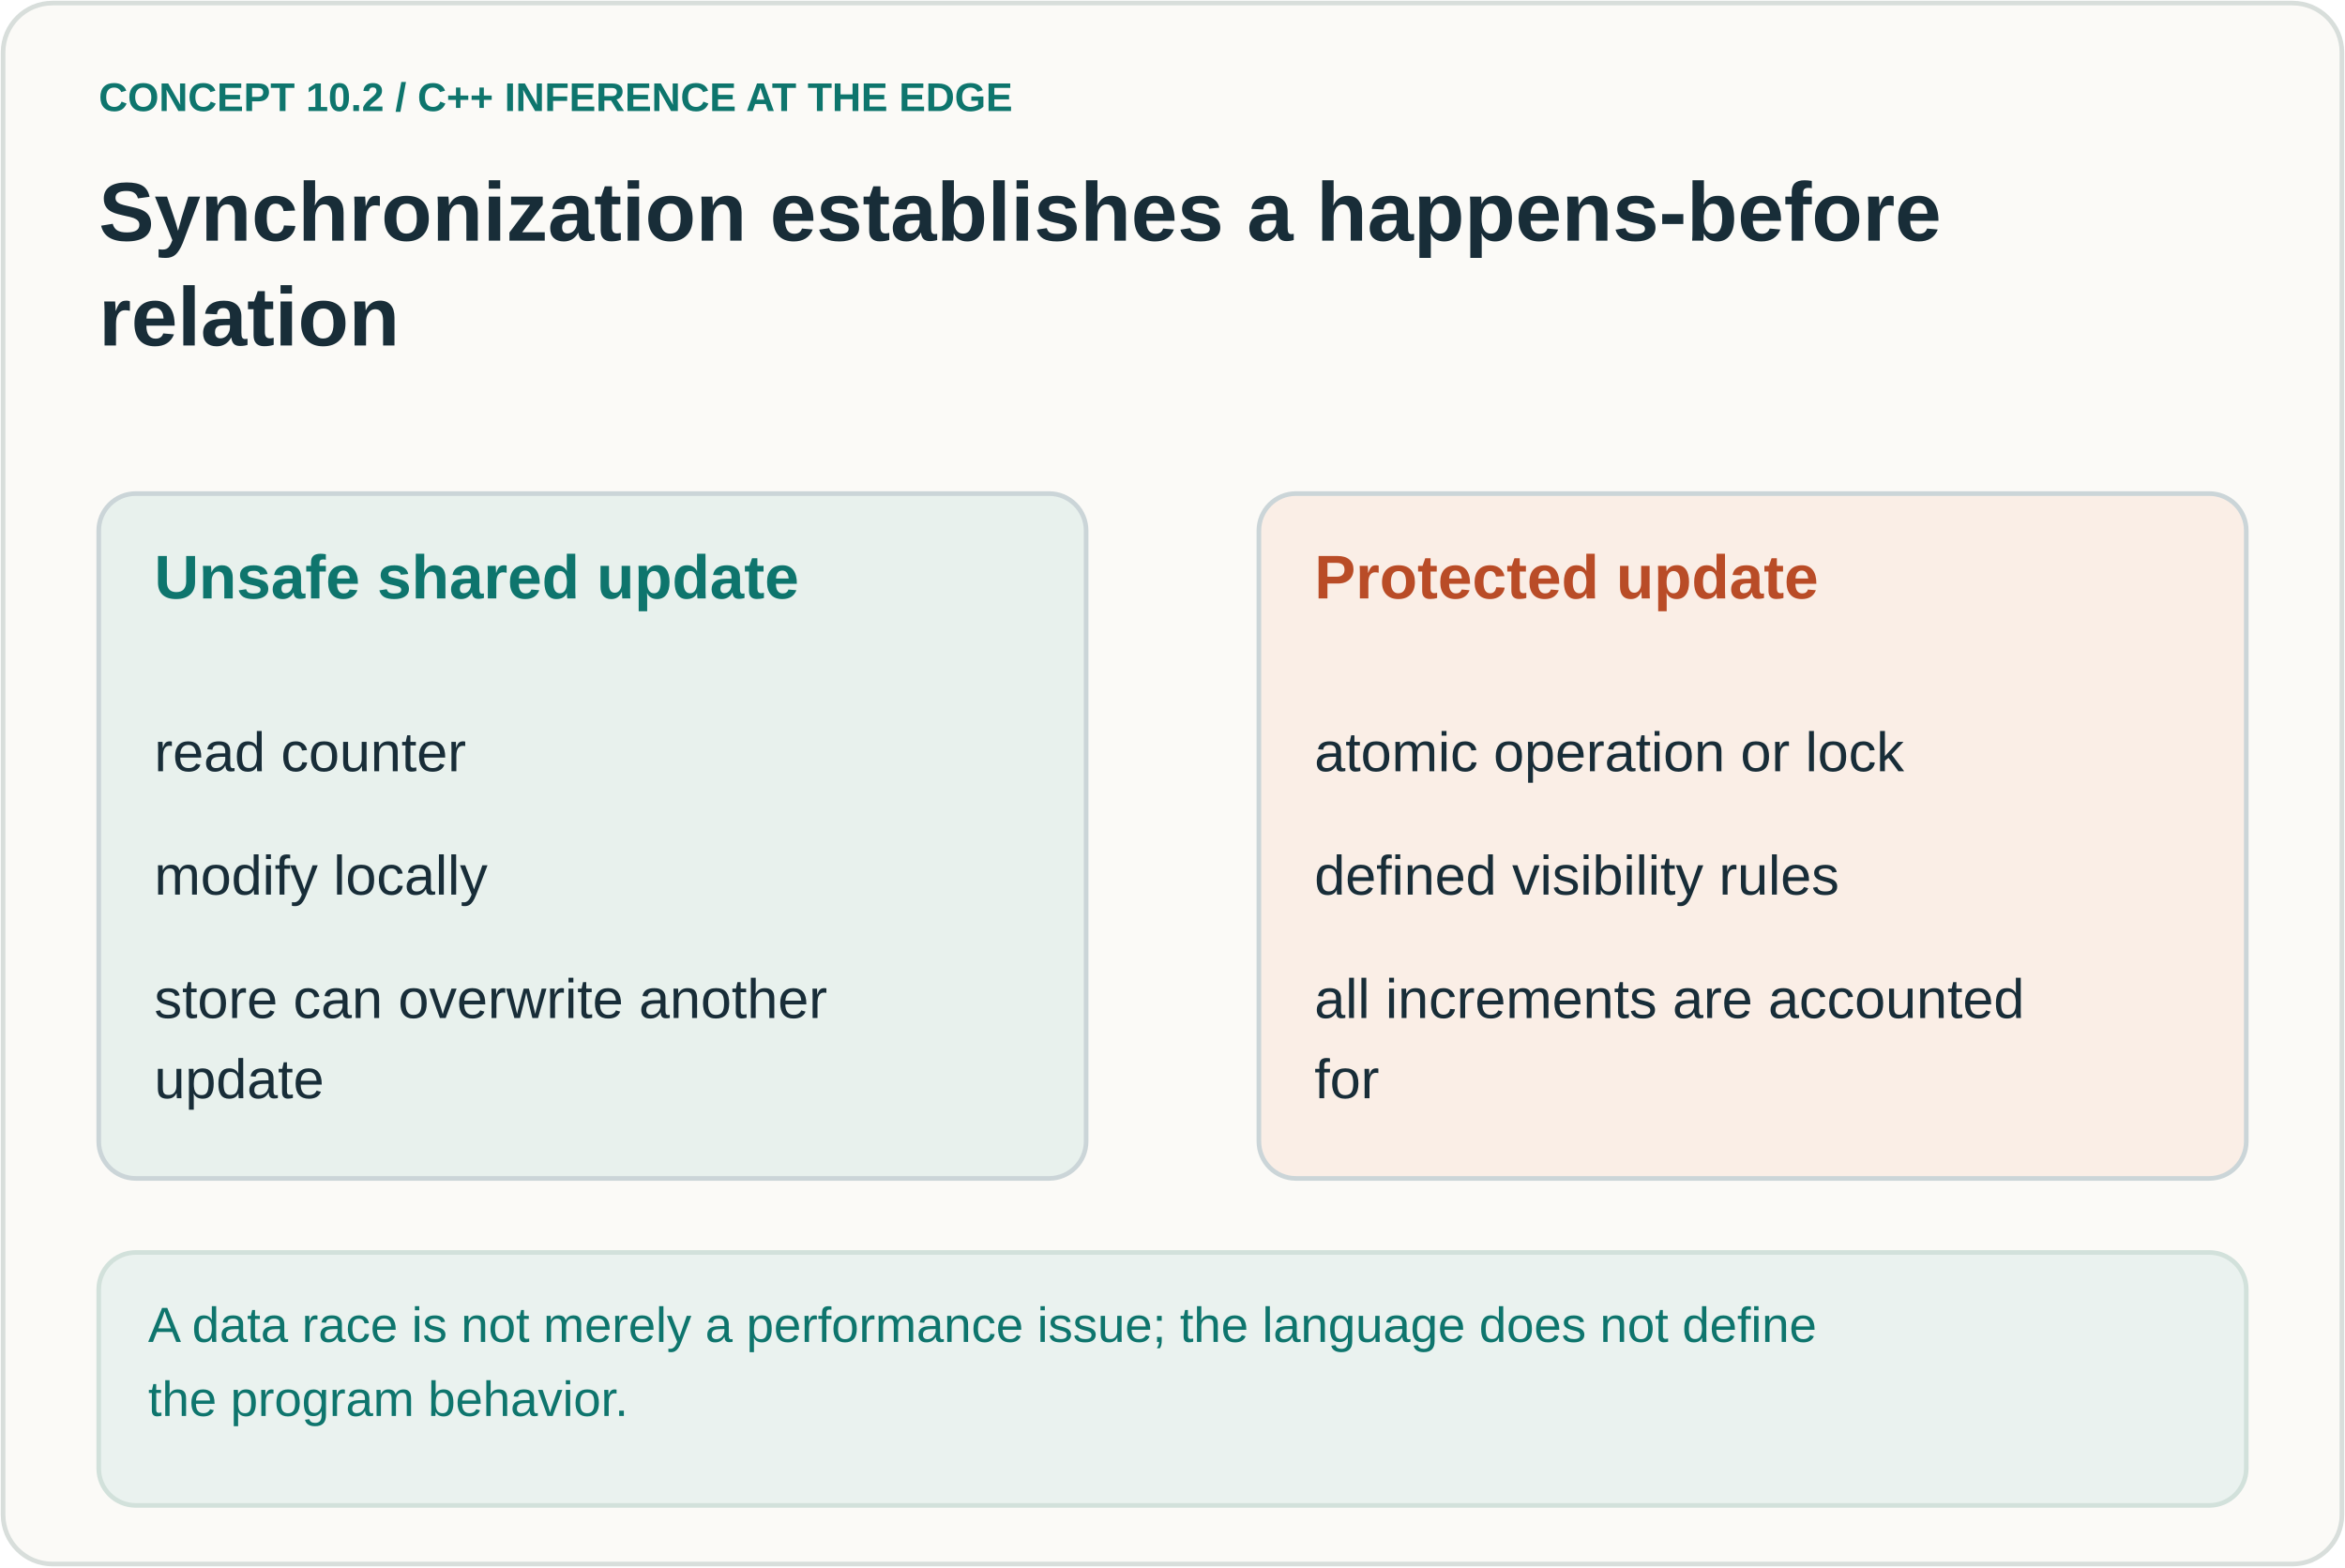
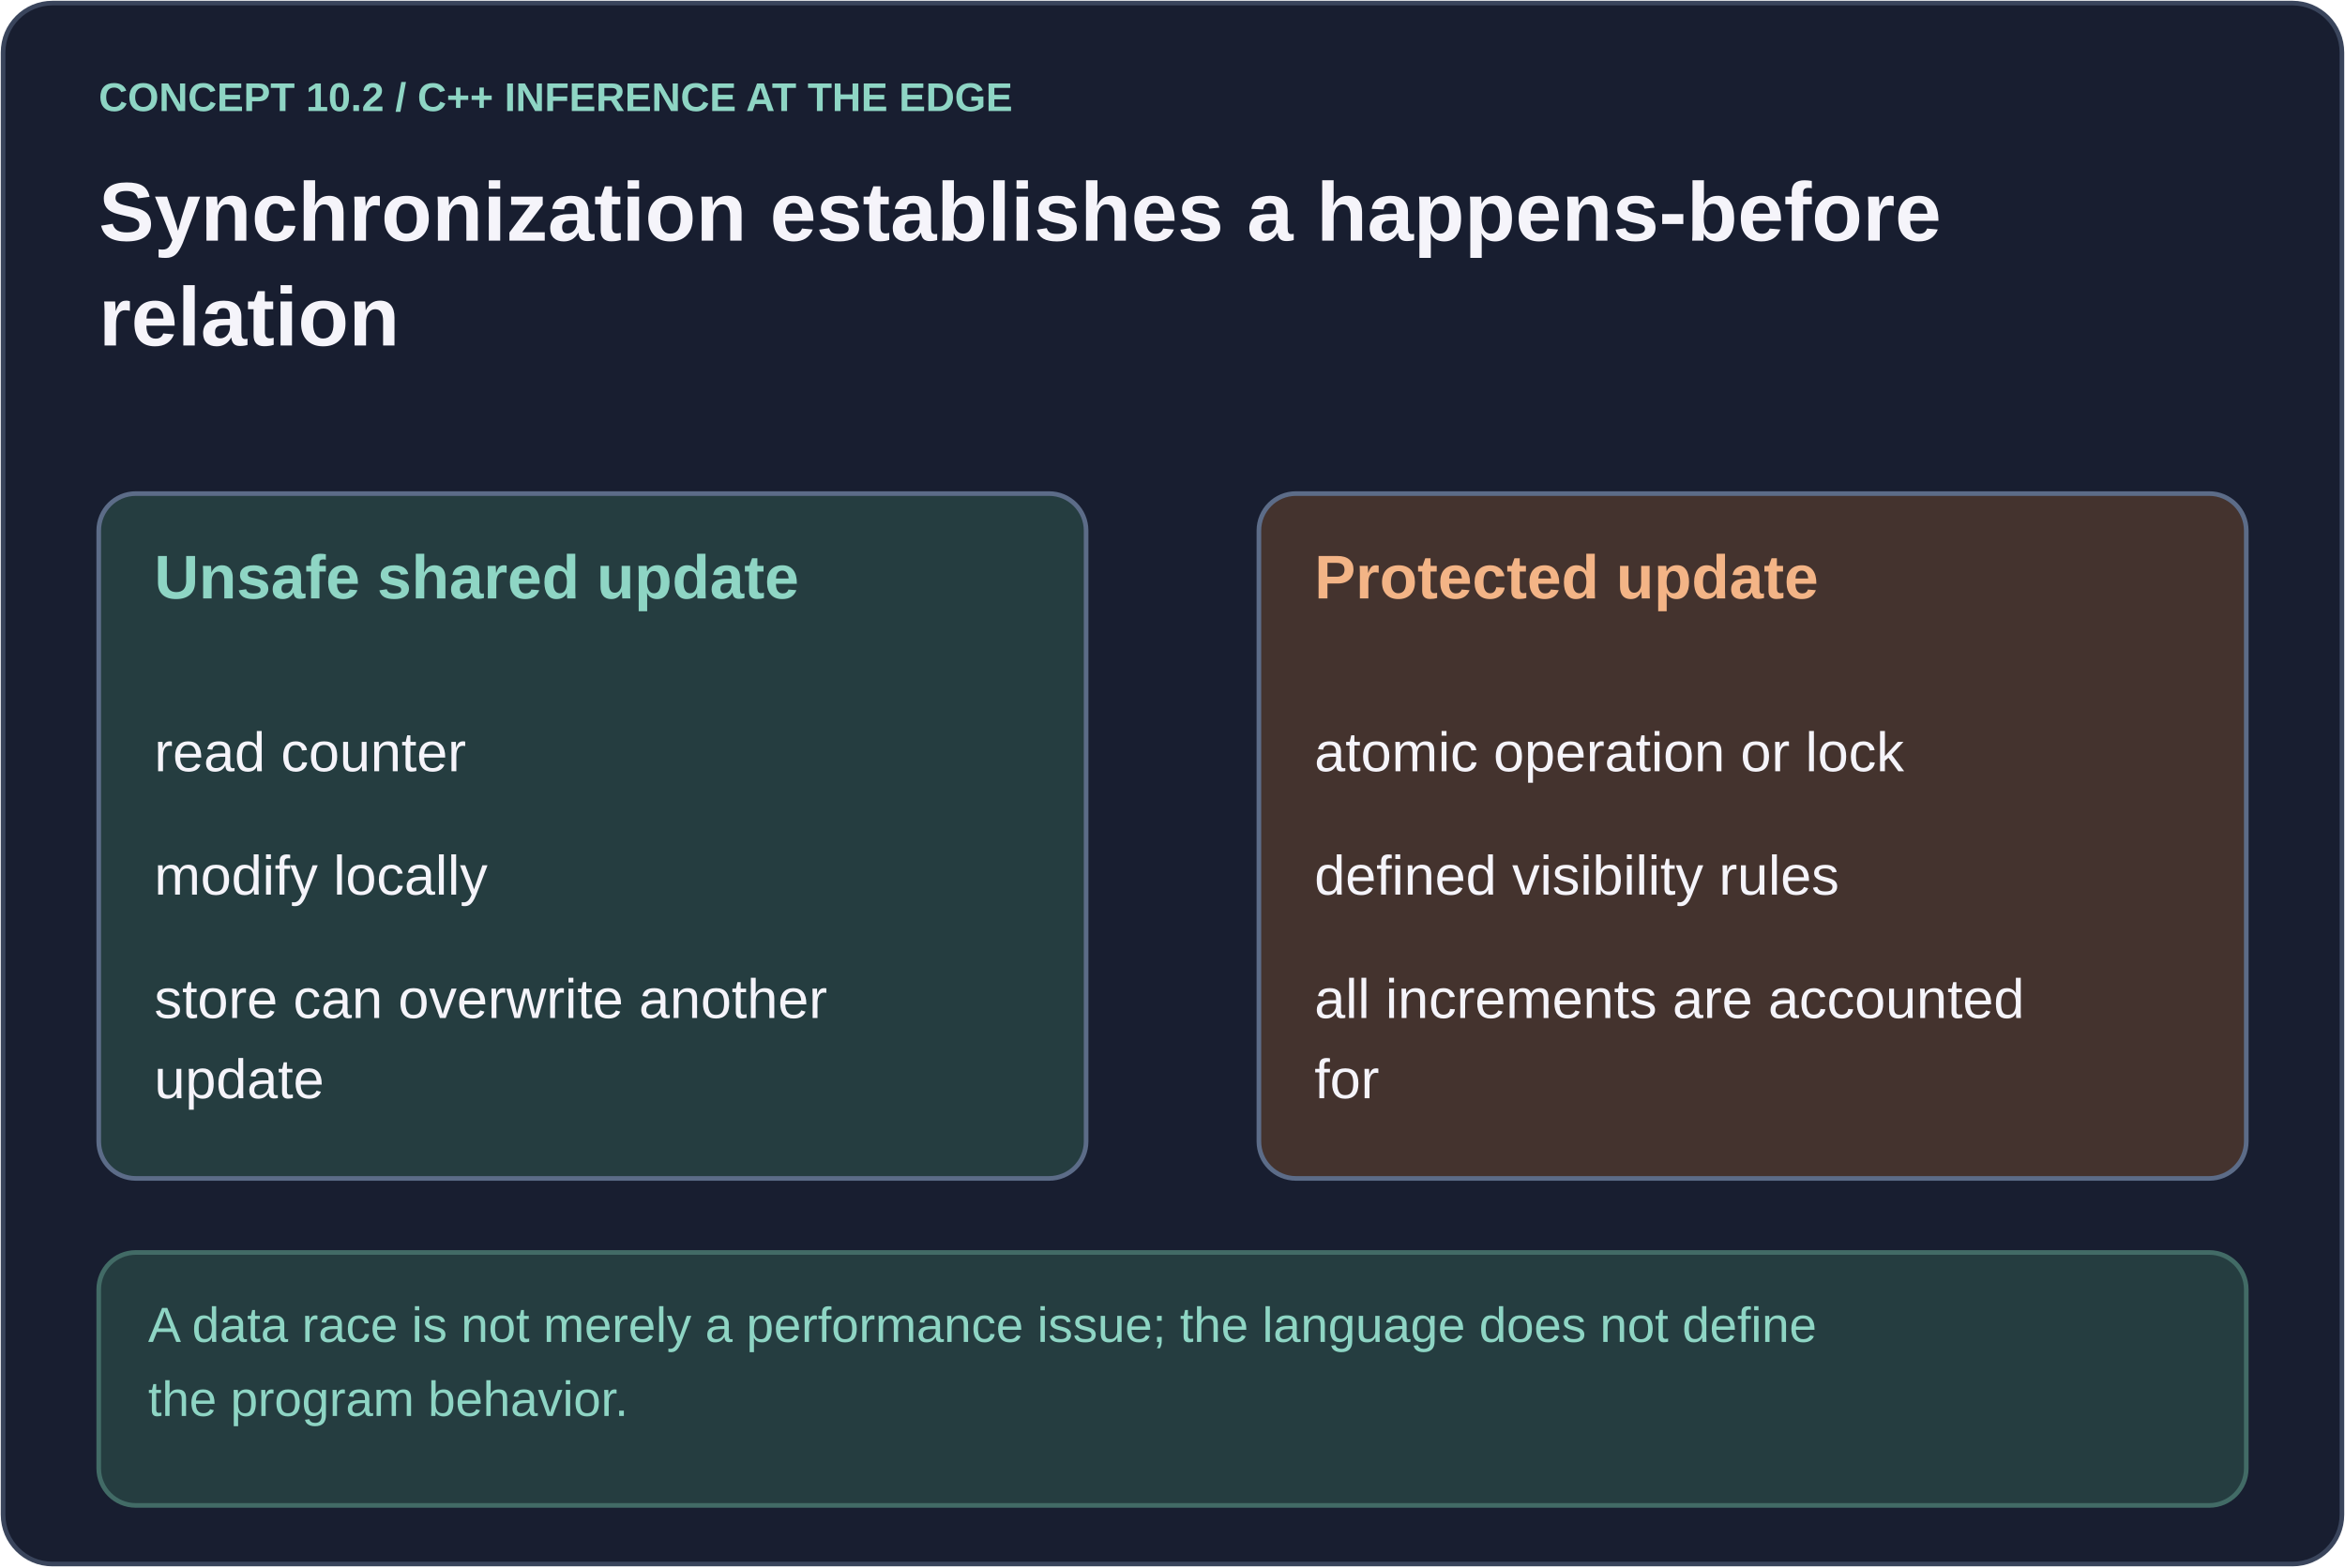
<svg xmlns="http://www.w3.org/2000/svg" width="760" height="508" viewBox="0 0 760 508" role="img" aria-labelledby="title desc">
  <defs>
    <marker id="arrow" viewBox="0 0 10 10" refX="9" refY="5" markerWidth="6" markerHeight="6" orient="auto-start-reverse">
      <path d="M0 0 L10 5 L0 10 Z" fill="#738993" />
    </marker>
  </defs>
  <g font-family="Arial, Helvetica, sans-serif">
-     <rect x="1" y="1" width="758" height="506" rx="16" fill="#fbfaf7" stroke="#d8dedb" stroke-width="1.5" />
-     <text x="32" y="36" font-size="13" fill="#0e756d" font-weight="700" text-anchor="start">CONCEPT 10.2  /  C++ INFERENCE AT THE EDGE</text>
-     <text x="32" y="78" font-size="27" fill="#182d38" font-weight="600" text-anchor="start">Synchronization establishes a happens-before</text>
-     <text x="32" y="112" font-size="27" fill="#182d38" font-weight="600" text-anchor="start">relation</text>
-     <rect x="32" y="160" width="320" height="222" rx="12" fill="#e8f1ed" stroke="#cbd5d8" stroke-width="1.5" />
-     <text x="50" y="194" font-size="20" fill="#0e756d" font-weight="600" text-anchor="start">Unsafe shared update</text>
-     <text x="50" y="250" font-size="18" fill="#182d38" font-weight="400" text-anchor="start">read counter</text>
-     <text x="50" y="290" font-size="18" fill="#182d38" font-weight="400" text-anchor="start">modify locally</text>
-     <text x="50" y="330" font-size="18" fill="#182d38" font-weight="400" text-anchor="start">store can overwrite another</text>
-     <text x="50" y="356" font-size="18" fill="#182d38" font-weight="400" text-anchor="start">update</text>
-     <rect x="408" y="160" width="320" height="222" rx="12" fill="#faeee6" stroke="#cbd5d8" stroke-width="1.5" />
-     <text x="426" y="194" font-size="20" fill="#b94c27" font-weight="600" text-anchor="start">Protected update</text>
-     <text x="426" y="250" font-size="18" fill="#182d38" font-weight="400" text-anchor="start">atomic operation or lock</text>
-     <text x="426" y="290" font-size="18" fill="#182d38" font-weight="400" text-anchor="start">defined visibility rules</text>
-     <text x="426" y="330" font-size="18" fill="#182d38" font-weight="400" text-anchor="start">all increments are accounted</text>
-     <text x="426" y="356" font-size="18" fill="#182d38" font-weight="400" text-anchor="start">for</text>
-     <rect x="32" y="406" width="696" height="82" rx="12" fill="#eaf2ef" stroke="#d2e1db" stroke-width="1.5" />
-     <text x="48" y="435" font-size="16" fill="#0e756d" font-weight="400" text-anchor="start">A data race is not merely a performance issue; the language does not define</text>
-     <text x="48" y="459" font-size="16" fill="#0e756d" font-weight="400" text-anchor="start">the program behavior.</text>
+     <rect x="1" y="1" width="758" height="506" rx="16" fill="#181e30" stroke="#3a455c" stroke-width="1.5" />
+     <text x="32" y="36" font-size="13" fill="#8ed5c4" font-weight="700" text-anchor="start">CONCEPT 10.2  /  C++ INFERENCE AT THE EDGE</text>
+     <text x="32" y="78" font-size="27" fill="#f5f4fa" font-weight="600" text-anchor="start">Synchronization establishes a happens-before</text>
+     <text x="32" y="112" font-size="27" fill="#f5f4fa" font-weight="600" text-anchor="start">relation</text>
+     <rect x="32" y="160" width="320" height="222" rx="12" fill="#253d40" stroke="#5c6c88" stroke-width="1.5" />
+     <text x="50" y="194" font-size="20" fill="#8ed5c4" font-weight="600" text-anchor="start">Unsafe shared update</text>
+     <text x="50" y="250" font-size="18" fill="#f5f4fa" font-weight="400" text-anchor="start">read counter</text>
+     <text x="50" y="290" font-size="18" fill="#f5f4fa" font-weight="400" text-anchor="start">modify locally</text>
+     <text x="50" y="330" font-size="18" fill="#f5f4fa" font-weight="400" text-anchor="start">store can overwrite another</text>
+     <text x="50" y="356" font-size="18" fill="#f5f4fa" font-weight="400" text-anchor="start">update</text>
+     <rect x="408" y="160" width="320" height="222" rx="12" fill="#44332e" stroke="#5c6c88" stroke-width="1.5" />
+     <text x="426" y="194" font-size="20" fill="#f3b486" font-weight="600" text-anchor="start">Protected update</text>
+     <text x="426" y="250" font-size="18" fill="#f5f4fa" font-weight="400" text-anchor="start">atomic operation or lock</text>
+     <text x="426" y="290" font-size="18" fill="#f5f4fa" font-weight="400" text-anchor="start">defined visibility rules</text>
+     <text x="426" y="330" font-size="18" fill="#f5f4fa" font-weight="400" text-anchor="start">all increments are accounted</text>
+     <text x="426" y="356" font-size="18" fill="#f5f4fa" font-weight="400" text-anchor="start">for</text>
+     <rect x="32" y="406" width="696" height="82" rx="12" fill="#253d40" stroke="#426b66" stroke-width="1.5" />
+     <text x="48" y="435" font-size="16" fill="#8ed5c4" font-weight="400" text-anchor="start">A data race is not merely a performance issue; the language does not define</text>
+     <text x="48" y="459" font-size="16" fill="#8ed5c4" font-weight="400" text-anchor="start">the program behavior.</text>
  </g>
</svg>
